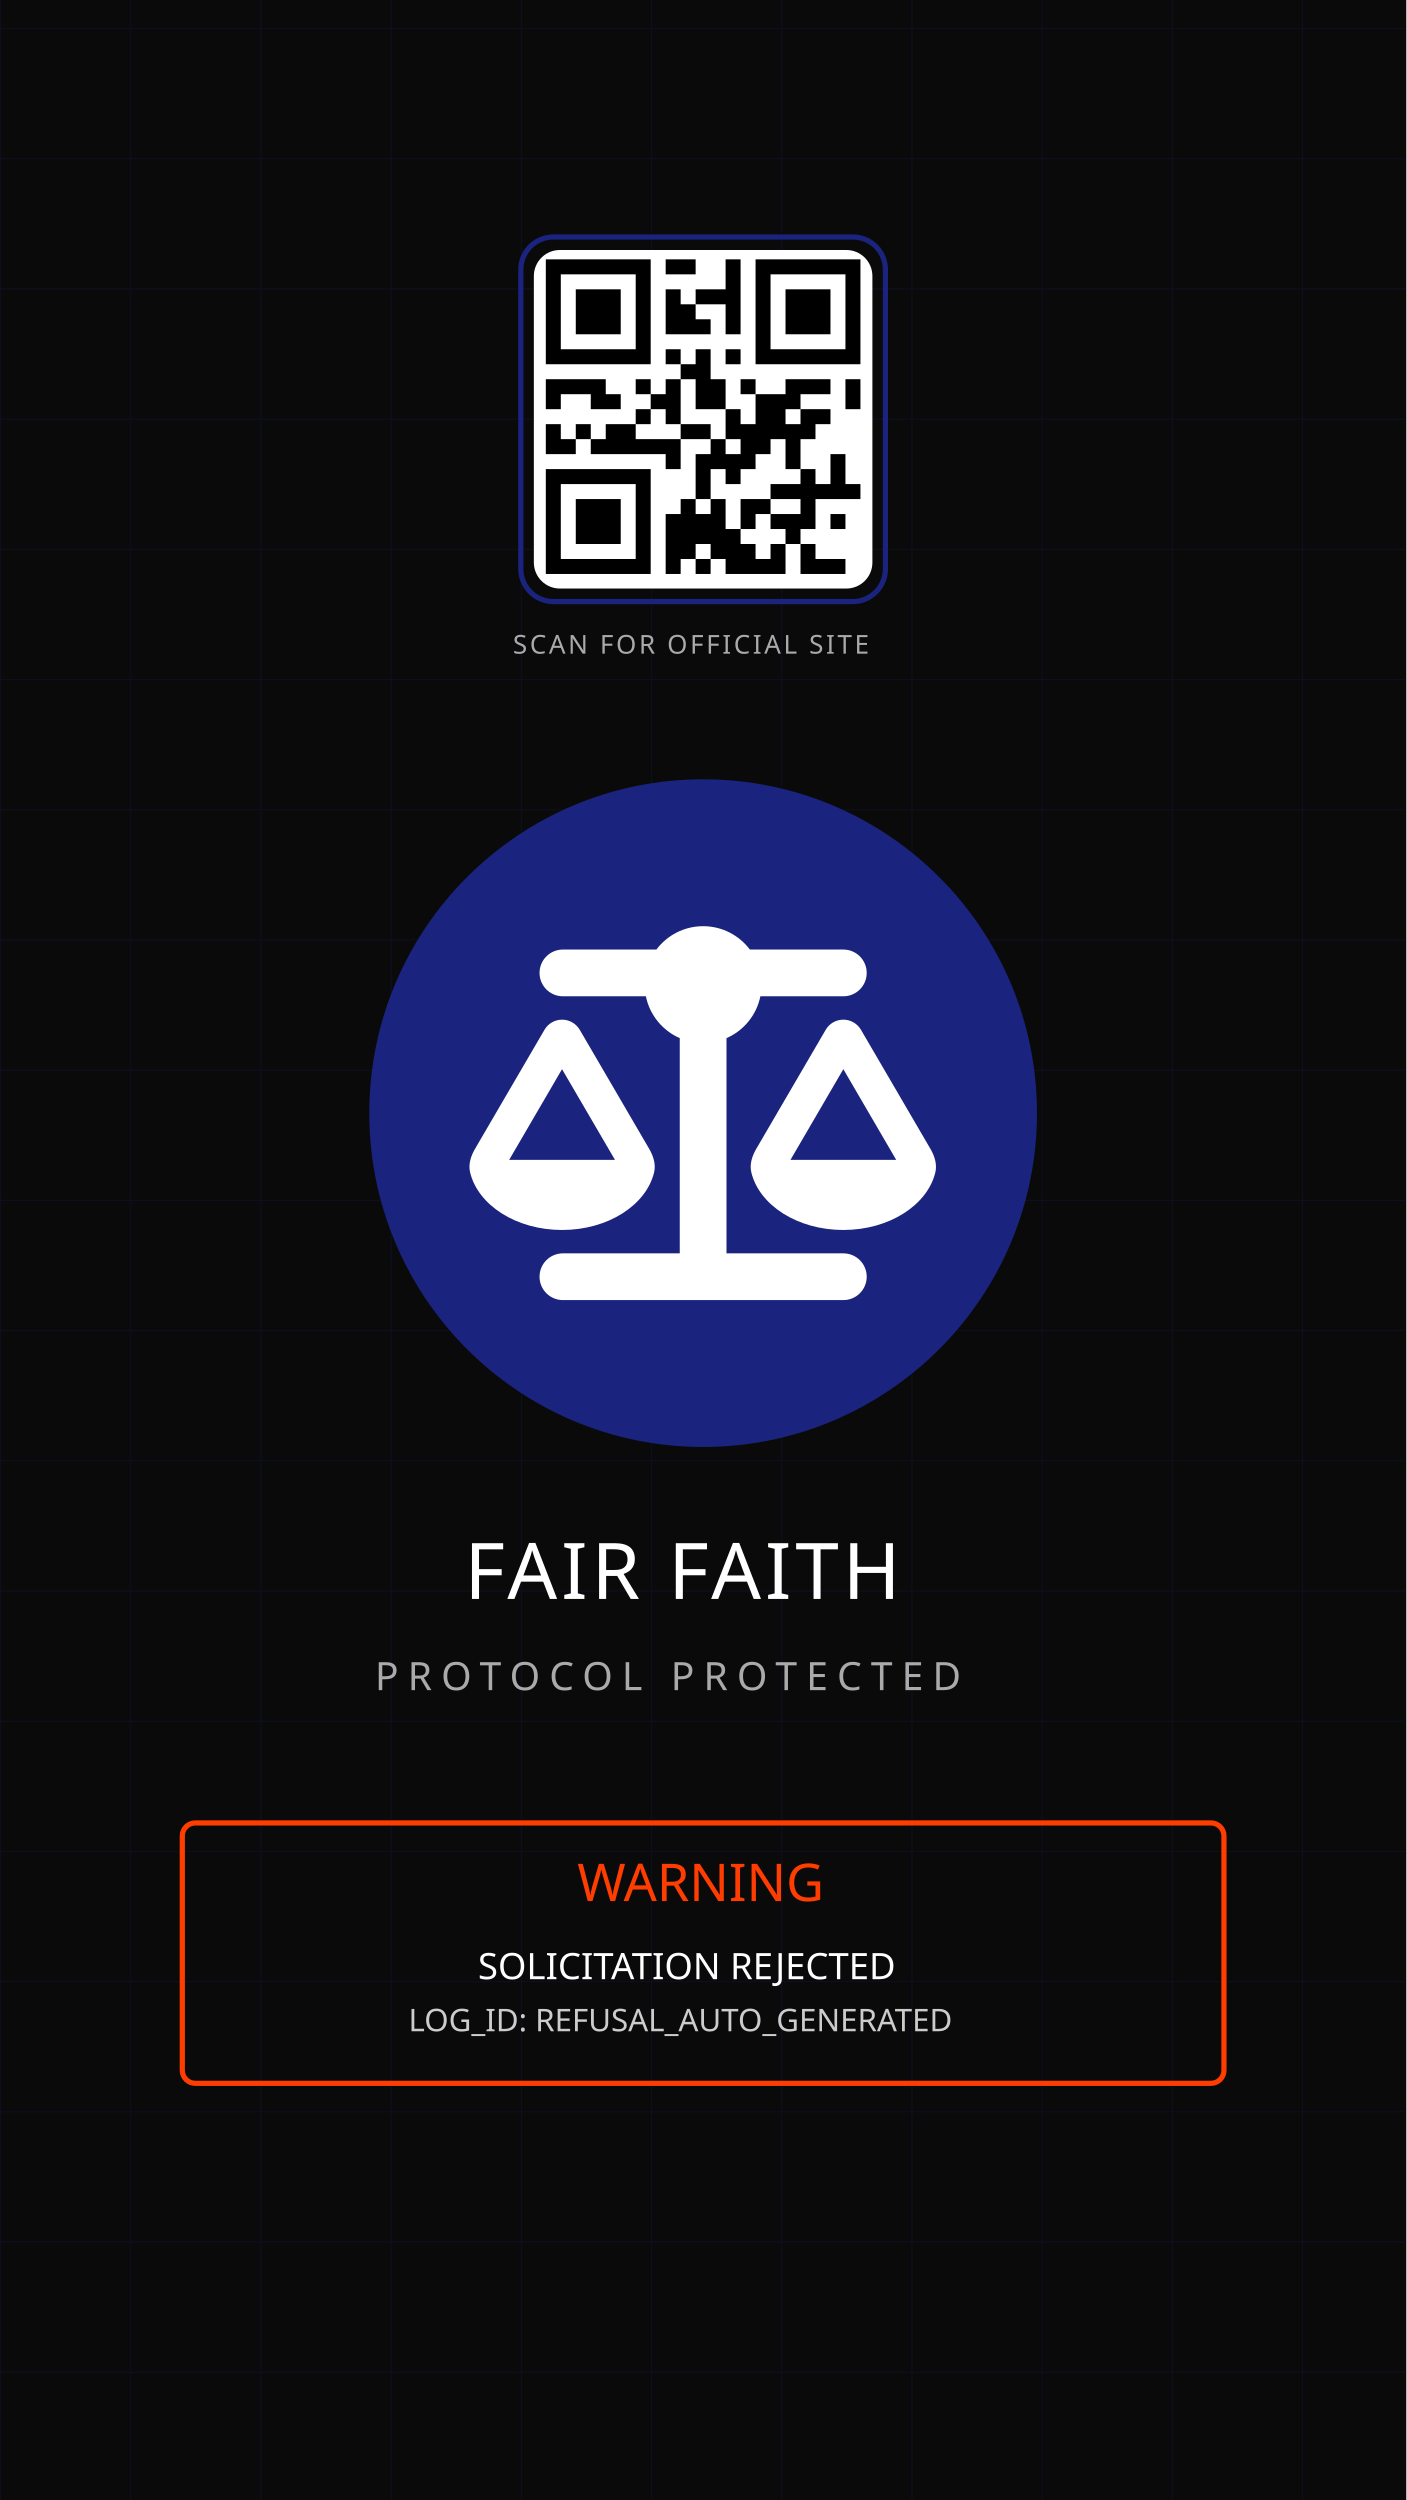
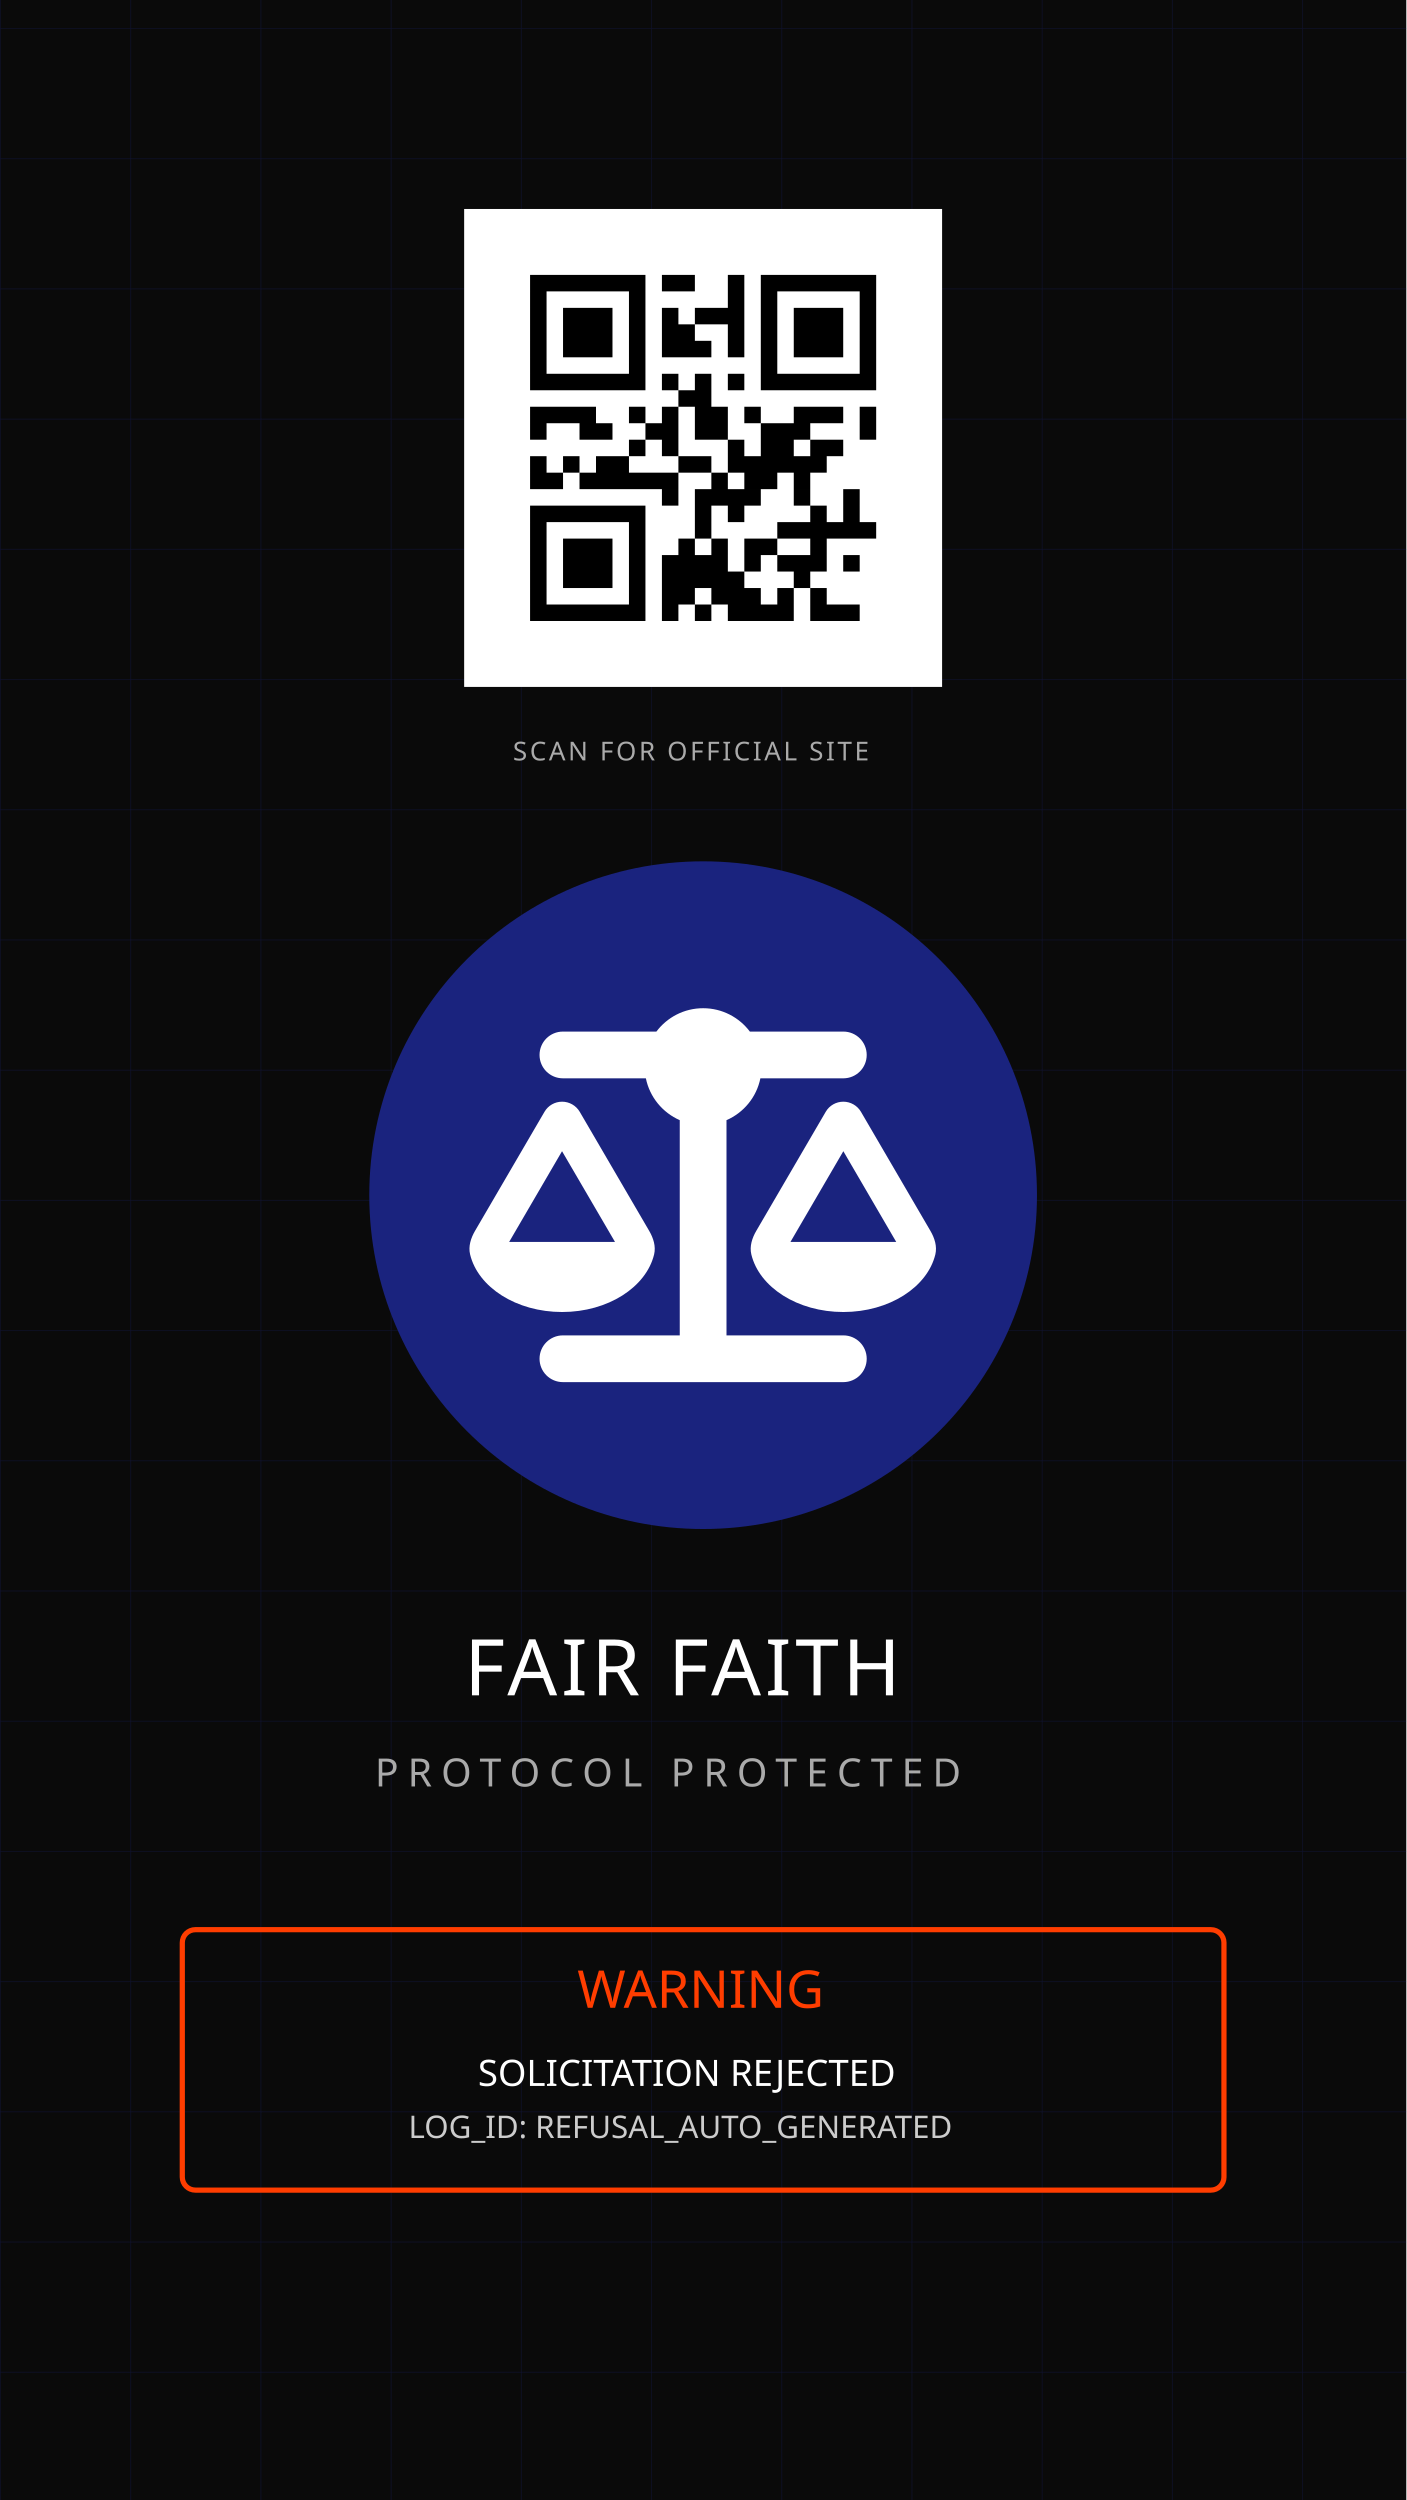
<svg xmlns="http://www.w3.org/2000/svg" xmlns:xlink="http://www.w3.org/1999/xlink" version="1.1" id="レイヤー_1" x="0px" y="0px" width="1080px" height="1920px" viewBox="0 0 1080 1920" enable-background="new 0 0 1080 1920" xml:space="preserve">
  <pattern x="119.5" y="1257.5" width="100" height="100" patternUnits="userSpaceOnUse" id="grid" viewBox="0.5 -100.5 100 100" overflow="visible">
    <g>
      <polygon fill="none" points="0.5,-0.5 100.5,-0.5 100.5,-100.5 0.5,-100.5   " />
      <path fill="none" stroke="#1A237E" d="M100.5-0.5H0.5v-100" />
    </g>
  </pattern>
  <rect fill="#0A0A0A" width="1080" height="1920" />
  <pattern id="SVGID_1_" xlink:href="#grid" patternTransform="matrix(1 0 0 -1 -19.5 -15321.02)">
</pattern>
  <rect opacity="0.3" fill="url(#SVGID_1_)" enable-background="new    " width="1080" height="1920" />
-   <path fill="#FFFFFF" d="M430,192h220c11.046,0,20,8.954,20,20v220c0,11.046-8.954,20-20,20H430c-11.046,0-20-8.954-20-20V212  C410,200.954,418.954,192,430,192z" />
-   <path fill="none" stroke="#1A237E" stroke-width="4" d="M425,182h230c13.807,0,25,11.193,25,25v230c0,13.807-11.193,25-25,25H425  c-13.807,0-25-11.193-25-25V207C400,193.193,411.193,182,425,182z" />
-   <text transform="matrix(1 0 0 1 393.9131 501.998)" fill="#AAAAAA" font-family="'ArialMT'" font-size="20" letter-spacing="2">SCAN FOR OFFICIAL SITE</text>
-   <text transform="matrix(1 0 0 1 356.6699 1228.005)" fill="#FFFFFF" font-family="'Arial-BoldMT'" font-size="60" letter-spacing="3">FAIR FAITH</text>
-   <text transform="matrix(1 0 0 1 287.978 1298.005)" fill="#AAAAAA" font-family="'ArialMT'" font-size="30" letter-spacing="7">PROTOCOL PROTECTED</text>
+   <text transform="matrix(1 0 0 1 393.9131 584.0034)" fill="#AAAAAA" font-family="'ArialMT'" font-size="20" letter-spacing="2">SCAN FOR OFFICIAL SITE</text>
+   <text transform="matrix(1 0 0 1 356.6699 1302.01)" fill="#FFFFFF" font-family="'Arial-BoldMT'" font-size="60" letter-spacing="3">FAIR FAITH</text>
+   <text transform="matrix(1 0 0 1 287.978 1372.01)" fill="#AAAAAA" font-family="'ArialMT'" font-size="30" letter-spacing="7">PROTOCOL PROTECTED</text>
  <g transform="translate(0, 500)">
-     <path fill="none" stroke="#FF3D00" stroke-width="4" d="M150,900h780c5.522,0,10,4.478,10,10v180c0,5.522-4.478,10-10,10H150   c-5.523,0-10-4.478-10-10V910C140,904.478,144.477,900,150,900z" />
-     <text transform="matrix(1 0 0 1 443.3398 960)" fill="#FF3D00" font-family="'Arial-BoldMT'" font-size="40">WARNING</text>
-     <text transform="matrix(1 0 0 1 367.0576 1020)" fill="#FFFFFF" font-family="'ArialMT'" font-size="28">SOLICITATION REJECTED</text>
-     <text transform="matrix(1 0 0 1 313.7168 1060)" fill="#CCCCCC" font-family="'ArialMT'" font-size="24">LOG_ID: REFUSAL_AUTO_GENERATED</text>
+     <path fill="none" stroke="#FF3D00" stroke-width="4" d="M150,982h780c5.522,0,10,4.478,10,10v180c0,5.522-4.478,10-10,10H150   c-5.523,0-10-4.478-10-10V992C140,986.478,144.477,982,150,982z" />
+     <text transform="matrix(1 0 0 1 443.3398 1042.005)" fill="#FF3D00" font-family="'Arial-BoldMT'" font-size="40">WARNING</text>
+     <text transform="matrix(1 0 0 1 367.0576 1102.005)" fill="#FFFFFF" font-family="'ArialMT'" font-size="28">SOLICITATION REJECTED</text>
+     <text transform="matrix(1 0 0 1 313.7168 1142.005)" fill="#CCCCCC" font-family="'ArialMT'" font-size="24">LOG_ID: REFUSAL_AUTO_GENERATED</text>
  </g>
  <g>
-     <circle fill="#1A237E" cx="540" cy="854.889" r="256.393" />
+     <circle fill="#1A237E" cx="540" cy="917.889" r="256.393" />
    <g transform="translate(320 320) scale(0.7) translate(-320 -320)">
-       <path fill="#FFFFFF" d="M685.565,904.651h102.557c14.181,0,25.638,11.458,25.638,25.64c0,14.182-11.456,25.64-25.638,25.64    h-91.021c-4.164,20.671-18.348,37.737-37.176,45.91v236.123h128.198c14.181,0,25.638,11.458,25.638,25.638    c0,14.181-11.456,25.639-25.638,25.639H480.45c-14.182,0-25.64-11.458-25.64-25.639c0-14.18,11.458-25.638,25.64-25.638h128.195    V1001.84c-18.828-8.252-33.01-25.318-37.176-45.91H480.45c-14.182,0-25.64-11.458-25.64-25.64c0-14.182,11.458-25.64,25.64-25.64    h102.557c11.698-15.543,30.286-25.639,51.278-25.639C655.278,879.012,673.867,889.108,685.565,904.651z M730.112,1135.405H846.13    l-58.008-99.512L730.112,1135.405z M788.122,1212.322c-50.399,0-92.302-27.241-100.954-63.216    c-2.084-8.813,0.801-17.868,5.367-25.72l76.278-130.759c4.004-6.891,11.375-11.057,19.309-11.057    c7.931,0,15.303,4.247,19.307,11.057l76.278,130.759c4.568,7.852,7.451,16.906,5.367,25.72    C880.421,1185.001,838.518,1212.322,788.122,1212.322z M479.489,1035.893l-58.008,99.512h116.097L479.489,1035.893z     M378.614,1149.105c-2.084-8.813,0.801-17.868,5.368-25.72l76.277-130.759c4.007-6.891,11.378-11.057,19.309-11.057    c7.932,0,15.304,4.247,19.31,11.057l76.277,130.759c4.566,7.852,7.451,16.906,5.368,25.72    c-8.654,35.896-50.557,63.216-100.955,63.216C429.171,1212.322,387.267,1185.081,378.614,1149.105z" />
+       <path fill="#FFFFFF" d="M685.565,994.651h102.557c14.181,0,25.638,11.458,25.638,25.64s-11.456,25.64-25.638,25.64h-91.021    c-4.164,20.671-18.348,37.737-37.176,45.91v236.123h128.198c14.181,0,25.638,11.458,25.638,25.638    c0,14.181-11.456,25.639-25.638,25.639H480.45c-14.182,0-25.64-11.458-25.64-25.639c0-14.18,11.458-25.638,25.64-25.638h128.195    V1091.84c-18.828-8.252-33.01-25.318-37.176-45.91H480.45c-14.182,0-25.64-11.458-25.64-25.64s11.458-25.64,25.64-25.64h102.557    c11.698-15.543,30.286-25.639,51.278-25.639C655.278,969.012,673.867,979.108,685.565,994.651z M730.112,1225.405H846.13    l-58.008-99.512L730.112,1225.405z M788.122,1302.322c-50.399,0-92.302-27.241-100.954-63.216    c-2.084-8.814,0.801-17.868,5.367-25.721l76.278-130.759c4.004-6.891,11.375-11.057,19.309-11.057    c7.931,0,15.303,4.247,19.307,11.057l76.278,130.759c4.568,7.852,7.451,16.906,5.367,25.721    C880.421,1275.001,838.518,1302.322,788.122,1302.322z M479.489,1125.893l-58.008,99.512h116.097L479.489,1125.893z     M378.614,1239.106c-2.084-8.814,0.801-17.868,5.368-25.721l76.277-130.759c4.007-6.891,11.378-11.057,19.309-11.057    c7.932,0,15.304,4.247,19.31,11.057l76.277,130.759c4.566,7.852,7.451,16.906,5.368,25.721    c-8.654,35.896-50.557,63.216-100.955,63.216C429.171,1302.322,387.267,1275.081,378.614,1239.106z" />
    </g>
  </g>
-   <path fill="#FFFFFF" d="M419.189,199.188h241.621v241.62H419.189V199.188z" />
-   <path stroke="#000000" stroke-width="11.506" d="M419.189,204.941h80.54 M511.235,204.941h23.012 M557.259,204.941h11.506   M580.271,204.941h80.54 M419.189,216.447h11.506 M488.224,216.447h11.506 M557.259,216.447h11.506 M580.271,216.447h11.505   M649.305,216.447h11.506 M419.189,227.953h11.506 M442.201,227.953h34.518 M488.224,227.953h11.506 M511.235,227.953h11.506   M534.247,227.953h34.518 M580.271,227.953h11.505 M603.281,227.953h34.518 M649.305,227.953h11.506 M419.189,239.458h11.506   M442.201,239.458h34.518 M488.224,239.458h11.506 M511.235,239.458h23.012 M557.259,239.458h11.506 M580.271,239.458h11.505   M603.281,239.458h34.518 M649.305,239.458h11.506 M419.189,250.964h11.506 M442.201,250.964h34.518 M488.224,250.964h11.506   M511.235,250.964h34.518 M557.259,250.964h11.506 M580.271,250.964h11.505 M603.281,250.964h34.518 M649.305,250.964h11.506   M419.189,262.47h11.506 M488.224,262.47h11.506 M580.271,262.47h11.505 M649.305,262.47h11.506 M419.189,273.976h80.54   M511.235,273.976h11.506 M534.247,273.976h11.506 M557.259,273.976h11.506 M580.271,273.976h80.54 M522.741,285.481h23.012   M419.189,296.987h46.023 M488.224,296.987h11.506 M511.235,296.987h11.506 M534.247,296.987h23.012 M568.765,296.987h11.506   M603.281,296.987h34.518 M649.305,296.987h11.506 M419.189,308.493h11.506 M453.707,308.493h23.012 M499.729,308.493h23.012   M534.247,308.493h23.012 M580.271,308.493h34.517 M649.305,308.493h11.506 M488.224,319.999h11.506 M511.235,319.999h11.506   M557.259,319.999h11.506 M580.271,319.999h23.011 M614.787,319.999h23.012 M419.189,331.504h11.506 M442.201,331.504h11.506   M465.213,331.504h23.011 M522.741,331.504h23.012 M557.259,331.504h69.034 M419.189,343.01h23.012 M453.707,343.01h69.034   M545.753,343.01h11.506 M568.765,343.01h23.011 M603.281,343.01h11.506 M511.235,354.516h11.506 M534.247,354.516h46.023   M603.281,354.516h11.506 M637.799,354.516h11.506 M419.189,366.021h80.54 M534.247,366.021h11.506 M557.259,366.021h11.506   M614.787,366.021h11.506 M637.799,366.021h11.506 M419.189,377.527h11.506 M488.224,377.527h11.506 M534.247,377.527h11.506   M591.775,377.527h69.035 M419.189,389.033h11.506 M442.201,389.033h34.518 M488.224,389.033h11.506 M522.741,389.033h11.506   M545.753,389.033h11.506 M568.765,389.033h23.011 M614.787,389.033h11.506 M419.189,400.539h11.506 M442.201,400.539h34.518   M488.224,400.539h11.506 M511.235,400.539h46.023 M568.765,400.539h11.506 M591.775,400.539h34.518 M637.799,400.539h11.506   M419.189,412.045h11.506 M442.201,412.045h34.518 M488.224,412.045h11.506 M511.235,412.045h57.529 M603.281,412.045h11.506   M419.189,423.55h11.506 M488.224,423.55h11.506 M511.235,423.55h23.012 M545.753,423.55h34.518 M591.775,423.55h11.506   M614.787,423.55h11.506 M419.189,435.056h80.54 M511.235,435.056h11.506 M534.247,435.056h11.506 M557.259,435.056h46.022   M614.787,435.056h34.518" />
+   <g>
+     <path fill="#FFFFFF" d="M356.471,160.495h367.058v367.058H356.471V160.495z" />
+     <path stroke="#000000" stroke-width="12.657" d="M407.1,217.452h88.6 M508.357,217.452h25.314 M558.986,217.452h12.656    M584.301,217.452h88.6 M407.1,230.109h12.657 M483.043,230.109H495.7 M558.986,230.109h12.656 M584.301,230.109h12.656    M660.244,230.109H672.9 M407.1,242.766h12.657 M432.414,242.766h37.972 M483.043,242.766H495.7 M508.357,242.766h12.657    M533.671,242.766h37.971 M584.301,242.766h12.656 M609.615,242.766h37.971 M660.244,242.766H672.9 M407.1,255.423h12.657    M432.414,255.423h37.972 M483.043,255.423H495.7 M508.357,255.423h25.314 M558.986,255.423h12.656 M584.301,255.423h12.656    M609.615,255.423h37.971 M660.244,255.423H672.9 M407.1,268.081h12.657 M432.414,268.081h37.972 M483.043,268.081H495.7    M508.357,268.081h37.971 M558.986,268.081h12.656 M584.301,268.081h12.656 M609.615,268.081h37.971 M660.244,268.081H672.9    M407.1,280.738h12.657 M483.043,280.738H495.7 M584.301,280.738h12.656 M660.244,280.738H672.9 M407.1,293.394h88.6    M508.357,293.394h12.657 M533.671,293.394h12.657 M558.986,293.394h12.656 M584.301,293.394h88.6 M521.014,306.051h25.314    M407.1,318.708h50.628 M483.043,318.708H495.7 M508.357,318.708h12.657 M533.671,318.708h25.315 M571.643,318.708h12.658    M609.615,318.708h37.971 M660.244,318.708H672.9 M407.1,331.366h12.657 M445.071,331.366h25.314 M495.7,331.366h25.314    M533.671,331.366h25.315 M584.301,331.366h37.971 M660.244,331.366H672.9 M483.043,344.023H495.7 M508.357,344.023h12.657    M558.986,344.023h12.656 M584.301,344.023h25.314 M622.271,344.023h25.314 M407.1,356.68h12.657 M432.414,356.68h12.657    M457.729,356.68h25.314 M521.014,356.68h25.314 M558.986,356.68h75.943 M407.1,369.337h25.314 M445.071,369.337h75.943    M546.328,369.337h12.658 M571.643,369.337h25.314 M609.615,369.337h12.656 M508.357,381.995h12.657 M533.671,381.995h50.629    M609.615,381.995h12.656 M647.586,381.995h12.658 M407.1,394.652h88.6 M533.671,394.652h12.657 M558.986,394.652h12.656    M622.271,394.652h12.658 M647.586,394.652h12.658 M407.1,407.309h12.657 M483.043,407.309H495.7 M533.671,407.309h12.657    M596.957,407.309H672.9 M407.1,419.966h12.657 M432.414,419.966h37.972 M483.043,419.966H495.7 M521.014,419.966h12.657    M546.328,419.966h12.658 M571.643,419.966h25.314 M622.271,419.966h12.658 M407.1,432.624h12.657 M432.414,432.624h37.972    M483.043,432.624H495.7 M508.357,432.624h50.629 M571.643,432.624h12.658 M596.957,432.624h37.973 M647.586,432.624h12.658    M407.1,445.281h12.657 M432.414,445.281h37.972 M483.043,445.281H495.7 M508.357,445.281h63.286 M609.615,445.281h12.656    M407.1,457.938h12.657 M483.043,457.938H495.7 M508.357,457.938h25.314 M546.328,457.938h37.973 M596.957,457.938h12.658    M622.271,457.938h12.658 M407.1,470.594h88.6 M508.357,470.594h12.657 M533.671,470.594h12.657 M558.986,470.594h50.629    M622.271,470.594h37.973" />
+   </g>
</svg>
